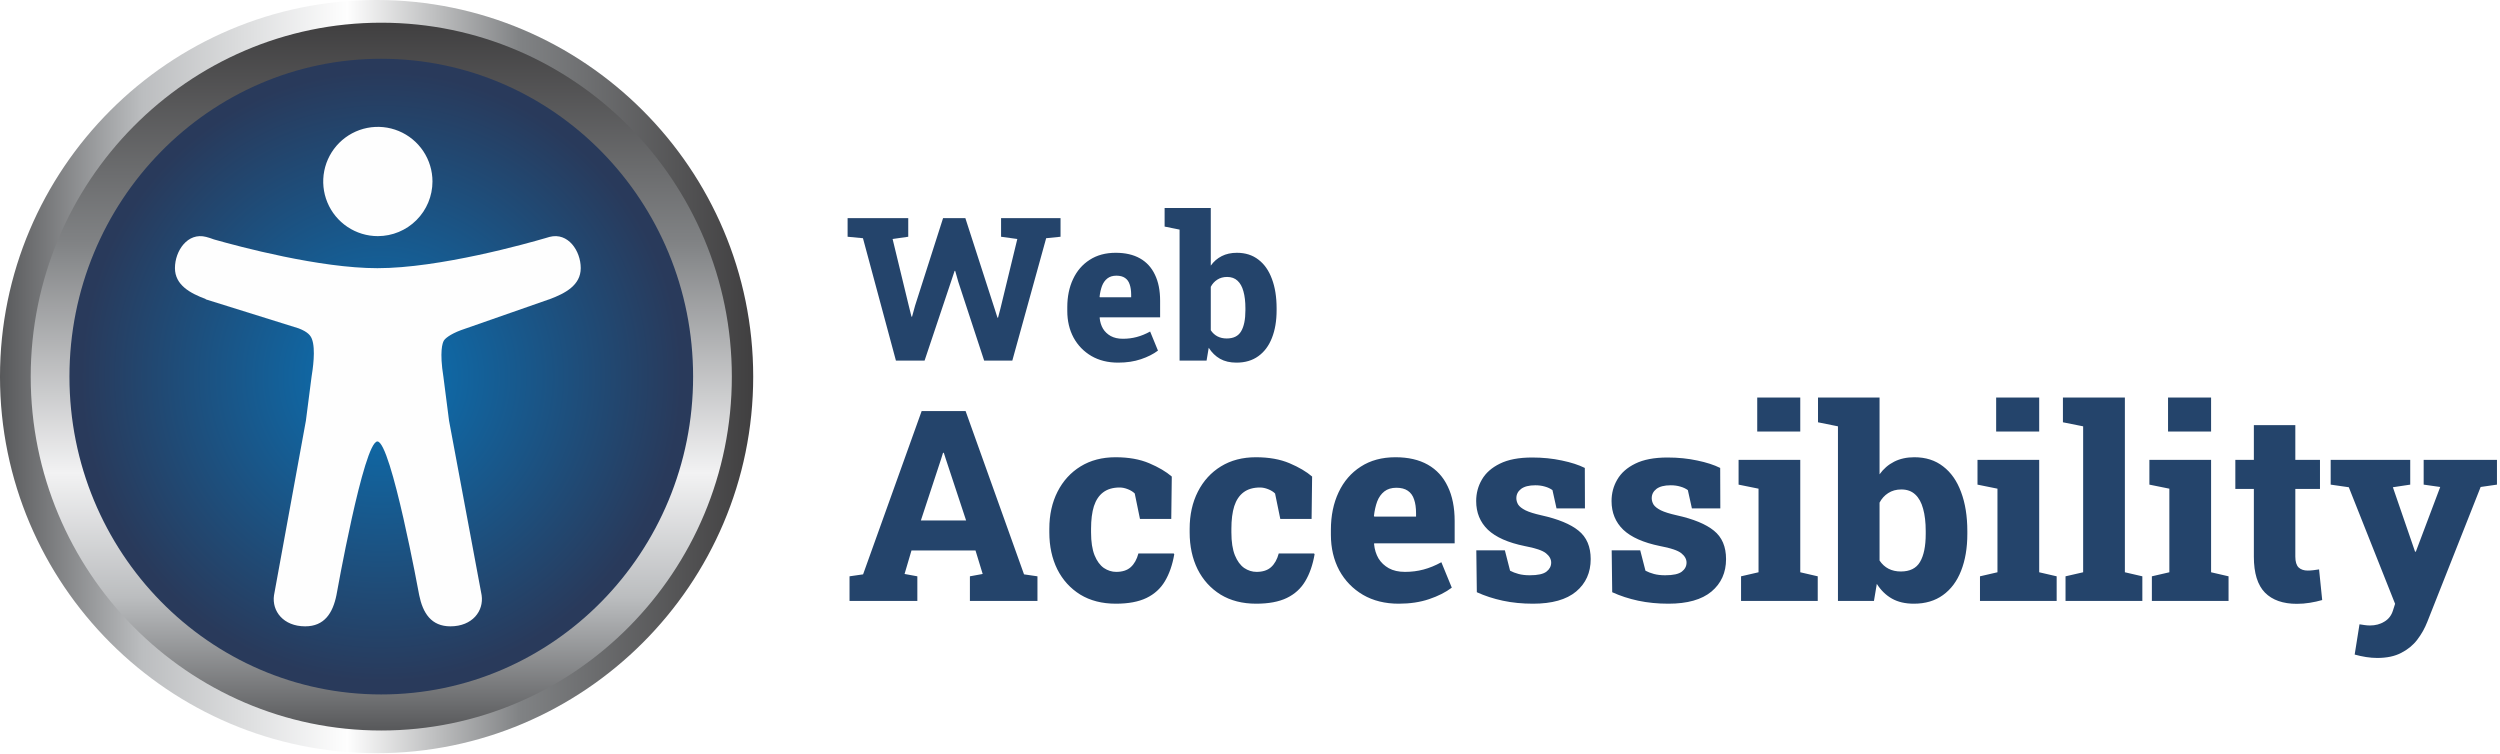
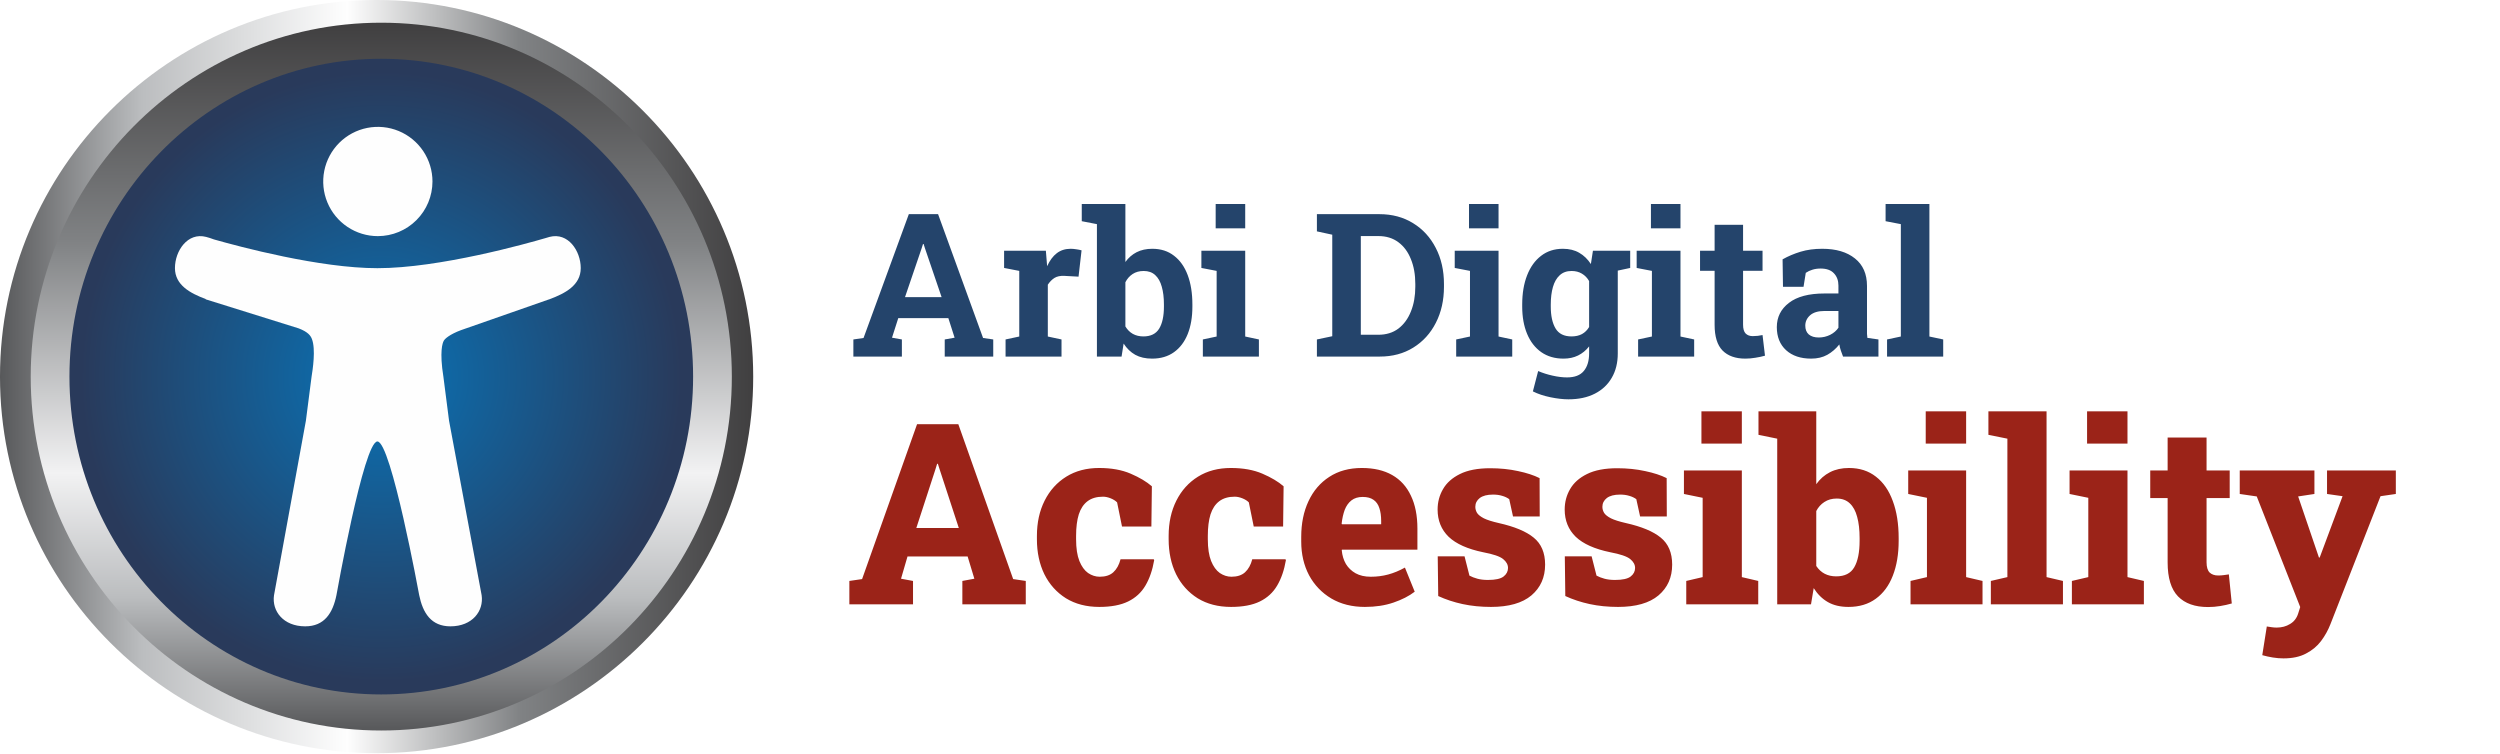
<svg xmlns="http://www.w3.org/2000/svg" width="1872" height="564" viewBox="0 0 1872 564" fill="none">
-   <path fill-rule="evenodd" clip-rule="evenodd" d="M564 282.05C564 437.533 437.433 564 281.95 564C126.467 564 0 437.533 0 282.05C0 126.567 126.467 0 281.95 0C437.433 0 564 126.567 564 282.05ZM450.54 282.05C450.54 189.101 374.899 113.46 281.95 113.46C189.001 113.46 113.36 189.101 113.36 282.05C113.36 374.999 189.001 450.64 281.95 450.64C374.899 450.64 450.54 374.999 450.54 282.05Z" fill="url(#paint0_linear_572_436)" />
-   <path fill-rule="evenodd" clip-rule="evenodd" d="M548 282.05C548 428.157 430.278 547 285.451 547C140.722 547 23 428.157 23 282.05C23 135.943 140.722 17 285.451 17C430.278 17 548 135.943 548 282.05ZM468.464 282.05C468.464 180.184 386.355 97.294 285.451 97.294C184.546 97.294 102.438 180.184 102.438 282.05C102.438 383.915 184.546 466.806 285.451 466.806C386.355 466.806 468.464 383.915 468.464 282.05Z" fill="url(#paint1_linear_572_436)" />
-   <path d="M519 282.05C519 413.433 414.448 520 285.451 520C156.552 520 52 413.433 52 282.05C52 150.567 156.552 44 285.451 44C414.448 44 519 150.567 519 282.05Z" fill="url(#paint2_radial_572_436)" />
-   <path d="M670.866 270L646.184 178.374L634.685 177.275V163.359H680.095V177.275L668.376 178.96L680.461 228.838L682.512 237.114H682.951L685.222 228.838L706.169 163.359H722.868L744.768 231.182L746.892 237.847H747.331L749.089 231.182L761.76 178.96L749.602 177.275V163.359H794.133V177.275L783.366 178.374L758.024 270H736.931L717.595 211.113L715.251 202.837H714.812L711.955 211.406L692.326 270H670.866ZM837.272 271.538C829.606 271.538 822.917 269.878 817.204 266.558C811.491 263.188 807.048 258.599 803.874 252.788C800.749 246.929 799.187 240.288 799.187 232.866V230.01C799.187 222.1 800.627 215.093 803.508 208.989C806.389 202.837 810.539 198.027 815.959 194.561C821.379 191.045 827.873 189.287 835.441 189.287C842.619 189.287 848.674 190.679 853.605 193.462C858.537 196.245 862.272 200.322 864.812 205.693C867.399 211.016 868.693 217.51 868.693 225.176V237.627H823.503L823.43 238.066C823.723 241.094 824.553 243.779 825.92 246.123C827.336 248.418 829.265 250.249 831.706 251.616C834.196 252.983 837.224 253.667 840.788 253.667C844.45 253.667 847.917 253.228 851.188 252.349C854.509 251.47 857.854 250.103 861.223 248.247L867.082 262.529C863.664 265.117 859.416 267.266 854.338 268.975C849.309 270.684 843.62 271.538 837.272 271.538ZM823.576 222.612H847.014V220.708C847.014 217.681 846.647 215.117 845.915 213.018C845.231 210.869 844.06 209.233 842.399 208.11C840.788 206.987 838.64 206.426 835.954 206.426C833.22 206.426 830.974 207.109 829.216 208.477C827.458 209.844 826.115 211.724 825.188 214.116C824.309 216.509 823.698 219.219 823.356 222.246L823.576 222.612ZM925.896 271.538C921.062 271.538 916.96 270.586 913.591 268.682C910.222 266.777 907.39 264.019 905.095 260.405L903.483 270H883.269V171.929L872.062 169.658V155.742H906.633V198.882C908.83 195.806 911.564 193.438 914.836 191.777C918.107 190.117 921.892 189.287 926.188 189.287C932.536 189.287 937.907 190.996 942.302 194.414C946.745 197.783 950.114 202.593 952.409 208.843C954.753 215.044 955.925 222.368 955.925 230.815V232.354C955.925 240.264 954.753 247.173 952.409 253.081C950.114 258.94 946.721 263.481 942.229 266.704C937.785 269.927 932.341 271.538 925.896 271.538ZM918.571 253.447C923.649 253.447 927.238 251.665 929.338 248.101C931.486 244.487 932.561 239.238 932.561 232.354V230.815C932.561 225.884 932.072 221.685 931.096 218.218C930.168 214.751 928.703 212.09 926.701 210.234C924.699 208.33 922.087 207.378 918.864 207.378C916.032 207.378 913.566 208.062 911.467 209.429C909.416 210.747 907.805 212.529 906.633 214.775V247.295C908 249.346 909.685 250.884 911.687 251.909C913.688 252.935 915.983 253.447 918.571 253.447ZM636.125 450V431.543L646.281 430.078L690.129 307.812H723.039L766.789 430.078L776.848 431.543V450H726.262V431.543L735.832 429.785L730.461 412.207H682.512L677.336 429.785L686.906 431.543V450H636.125ZM689.543 389.746H723.43L708.195 343.652L706.73 339.062H706.145L704.582 344.043L689.543 389.746ZM835.539 452.051C825.253 452.051 816.366 449.772 808.879 445.215C801.457 440.592 795.728 434.277 791.691 426.27C787.72 418.197 785.734 408.984 785.734 398.633V395.996C785.734 385.514 787.785 376.237 791.887 368.164C795.988 360.091 801.75 353.776 809.172 349.219C816.594 344.661 825.318 342.383 835.344 342.383C845.109 342.383 853.508 343.88 860.539 346.875C867.57 349.87 873.202 353.19 877.434 356.836L877.043 388.574H853.605L849.699 369.531C848.397 368.229 846.672 367.155 844.523 366.309C842.375 365.462 840.357 365.039 838.469 365.039C833.391 365.039 829.257 366.243 826.066 368.652C822.941 370.996 820.63 374.447 819.133 379.004C817.701 383.561 816.984 389.225 816.984 395.996V398.633C816.984 405.729 817.863 411.458 819.621 415.82C821.379 420.117 823.69 423.275 826.555 425.293C829.484 427.246 832.577 428.223 835.832 428.223C840.454 428.223 844.068 427.051 846.672 424.707C849.341 422.298 851.262 418.88 852.434 414.453H878.898L879.289 415.039C877.922 422.982 875.578 429.72 872.258 435.254C869.003 440.723 864.413 444.889 858.488 447.754C852.564 450.618 844.914 452.051 835.539 452.051ZM940.617 452.051C930.331 452.051 921.444 449.772 913.957 445.215C906.535 440.592 900.806 434.277 896.77 426.27C892.798 418.197 890.812 408.984 890.812 398.633V395.996C890.812 385.514 892.863 376.237 896.965 368.164C901.066 360.091 906.828 353.776 914.25 349.219C921.672 344.661 930.396 342.383 940.422 342.383C950.188 342.383 958.586 343.88 965.617 346.875C972.648 349.87 978.28 353.19 982.512 356.836L982.121 388.574H958.684L954.777 369.531C953.475 368.229 951.75 367.155 949.602 366.309C947.453 365.462 945.435 365.039 943.547 365.039C938.469 365.039 934.335 366.243 931.145 368.652C928.02 370.996 925.708 374.447 924.211 379.004C922.779 383.561 922.062 389.225 922.062 395.996V398.633C922.062 405.729 922.941 411.458 924.699 415.82C926.457 420.117 928.768 423.275 931.633 425.293C934.562 427.246 937.655 428.223 940.91 428.223C945.533 428.223 949.146 427.051 951.75 424.707C954.419 422.298 956.34 418.88 957.512 414.453H983.977L984.367 415.039C983 422.982 980.656 429.72 977.336 435.254C974.081 440.723 969.491 444.889 963.566 447.754C957.642 450.618 949.992 452.051 940.617 452.051ZM1047.36 452.051C1037.13 452.051 1028.21 449.837 1020.6 445.41C1012.98 440.918 1007.06 434.798 1002.82 427.051C998.658 419.238 996.574 410.384 996.574 400.488V396.68C996.574 386.133 998.495 376.79 1002.34 368.652C1006.18 360.449 1011.71 354.036 1018.94 349.414C1026.16 344.727 1034.82 342.383 1044.91 342.383C1054.48 342.383 1062.56 344.238 1069.13 347.949C1075.71 351.66 1080.69 357.096 1084.07 364.258C1087.52 371.354 1089.25 380.013 1089.25 390.234V406.836H1029L1028.9 407.422C1029.29 411.458 1030.4 415.039 1032.22 418.164C1034.11 421.224 1036.68 423.665 1039.93 425.488C1043.25 427.311 1047.29 428.223 1052.04 428.223C1056.93 428.223 1061.55 427.637 1065.91 426.465C1070.34 425.293 1074.8 423.47 1079.29 420.996L1087.1 440.039C1082.54 443.49 1076.88 446.354 1070.11 448.633C1063.4 450.911 1055.82 452.051 1047.36 452.051ZM1029.09 386.816H1060.34V384.277C1060.34 380.241 1059.86 376.823 1058.88 374.023C1057.97 371.159 1056.4 368.978 1054.19 367.48C1052.04 365.983 1049.18 365.234 1045.6 365.234C1041.95 365.234 1038.96 366.146 1036.61 367.969C1034.27 369.792 1032.48 372.298 1031.24 375.488C1030.07 378.678 1029.26 382.292 1028.8 386.328L1029.09 386.816ZM1147.94 452.051C1139.87 452.051 1132.32 451.302 1125.29 449.805C1118.32 448.307 1111.84 446.191 1105.85 443.457L1105.46 412.109H1126.85L1130.75 427.344C1132.58 428.32 1134.69 429.134 1137.1 429.785C1139.51 430.436 1142.31 430.762 1145.5 430.762C1151.49 430.762 1155.66 429.85 1158 428.027C1160.34 426.204 1161.52 423.958 1161.52 421.289C1161.52 418.685 1160.21 416.341 1157.61 414.258C1155.01 412.174 1149.7 410.384 1141.69 408.887C1129.26 406.348 1120.08 402.279 1114.15 396.68C1108.29 391.016 1105.36 383.854 1105.36 375.195C1105.36 369.336 1106.8 363.965 1109.66 359.082C1112.52 354.134 1117.02 350.163 1123.14 347.168C1129.32 344.108 1137.36 342.578 1147.26 342.578C1155.2 342.578 1162.62 343.327 1169.52 344.824C1176.42 346.257 1182.15 348.112 1186.71 350.391L1186.81 380.664H1165.52L1162.49 366.992C1160.86 365.82 1158.98 364.941 1156.83 364.355C1154.68 363.704 1152.27 363.379 1149.6 363.379C1144.91 363.379 1141.37 364.29 1138.96 366.113C1136.61 367.936 1135.44 370.247 1135.44 373.047C1135.44 374.674 1135.9 376.27 1136.81 377.832C1137.79 379.329 1139.61 380.762 1142.28 382.129C1144.95 383.431 1148.89 384.668 1154.09 385.84C1166.72 388.639 1176.03 392.48 1182.02 397.363C1188.08 402.246 1191.11 409.342 1191.11 418.652C1191.11 428.743 1187.46 436.849 1180.17 442.969C1172.88 449.023 1162.13 452.051 1147.94 452.051ZM1249.31 452.051C1241.24 452.051 1233.68 451.302 1226.65 449.805C1219.69 448.307 1213.21 446.191 1207.22 443.457L1206.83 412.109H1228.21L1232.12 427.344C1233.94 428.32 1236.06 429.134 1238.47 429.785C1240.88 430.436 1243.68 430.762 1246.87 430.762C1252.86 430.762 1257.02 429.85 1259.37 428.027C1261.71 426.204 1262.88 423.958 1262.88 421.289C1262.88 418.685 1261.58 416.341 1258.98 414.258C1256.37 412.174 1251.07 410.384 1243.06 408.887C1230.62 406.348 1221.44 402.279 1215.52 396.68C1209.66 391.016 1206.73 383.854 1206.73 375.195C1206.73 369.336 1208.16 363.965 1211.03 359.082C1213.89 354.134 1218.38 350.163 1224.5 347.168C1230.69 344.108 1238.73 342.578 1248.62 342.578C1256.57 342.578 1263.99 343.327 1270.89 344.824C1277.79 346.257 1283.52 348.112 1288.08 350.391L1288.18 380.664H1266.89L1263.86 366.992C1262.23 365.82 1260.34 364.941 1258.2 364.355C1256.05 363.704 1253.64 363.379 1250.97 363.379C1246.28 363.379 1242.73 364.29 1240.32 366.113C1237.98 367.936 1236.81 370.247 1236.81 373.047C1236.81 374.674 1237.26 376.27 1238.18 377.832C1239.15 379.329 1240.98 380.762 1243.64 382.129C1246.31 383.431 1250.25 384.668 1255.46 385.84C1268.09 388.639 1277.4 392.48 1283.39 397.363C1289.45 402.246 1292.47 409.342 1292.47 418.652C1292.47 428.743 1288.83 436.849 1281.54 442.969C1274.24 449.023 1263.5 452.051 1249.31 452.051ZM1303.7 450V431.543L1316.79 428.516V365.918L1301.85 362.891V344.336H1348.04V428.516L1361.12 431.543V450H1303.7ZM1315.81 323.145V297.656H1348.04V323.145H1315.81ZM1433.1 452.051C1426.65 452.051 1421.18 450.781 1416.69 448.242C1412.2 445.703 1408.42 442.025 1405.36 437.207L1403.21 450H1376.26V319.238L1361.32 316.211V297.656H1407.41V355.176C1410.34 351.074 1413.99 347.917 1418.35 345.703C1422.71 343.49 1427.76 342.383 1433.49 342.383C1441.95 342.383 1449.11 344.661 1454.97 349.219C1460.9 353.711 1465.39 360.124 1468.45 368.457C1471.57 376.725 1473.14 386.491 1473.14 397.754V399.805C1473.14 410.352 1471.57 419.564 1468.45 427.441C1465.39 435.254 1460.86 441.309 1454.88 445.605C1448.95 449.902 1441.69 452.051 1433.1 452.051ZM1423.33 427.93C1430.1 427.93 1434.89 425.553 1437.69 420.801C1440.55 415.983 1441.98 408.984 1441.98 399.805V397.754C1441.98 391.178 1441.33 385.579 1440.03 380.957C1438.79 376.335 1436.84 372.786 1434.17 370.312C1431.5 367.773 1428.02 366.504 1423.72 366.504C1419.95 366.504 1416.66 367.415 1413.86 369.238C1411.12 370.996 1408.98 373.372 1407.41 376.367V419.727C1409.24 422.461 1411.48 424.512 1414.15 425.879C1416.82 427.246 1419.88 427.93 1423.33 427.93ZM1482.61 450V431.543L1495.7 428.516V365.918L1480.75 362.891V344.336H1526.95V428.516L1540.03 431.543V450H1482.61ZM1494.72 323.145V297.656H1526.95V323.145H1494.72ZM1546.67 450V431.543L1559.86 428.516V319.238L1544.72 316.211V297.656H1591.11V428.516L1604.19 431.543V450H1546.67ZM1611.32 450V431.543L1624.41 428.516V365.918L1609.46 362.891V344.336H1655.66V428.516L1668.74 431.543V450H1611.32ZM1623.43 323.145V297.656H1655.66V323.145H1623.43ZM1719.91 452.148C1709.5 452.148 1701.52 449.349 1695.99 443.75C1690.45 438.086 1687.69 429.134 1687.69 416.895V366.113H1673.82V344.336H1687.69V318.359H1718.74V344.336H1737.2V366.113H1718.74V416.797C1718.74 420.573 1719.56 423.275 1721.18 424.902C1722.88 426.465 1725.15 427.246 1728.02 427.246C1729.45 427.246 1730.92 427.148 1732.41 426.953C1733.91 426.758 1735.28 426.562 1736.52 426.367L1738.86 449.316C1735.93 450.163 1732.84 450.846 1729.58 451.367C1726.39 451.888 1723.17 452.148 1719.91 452.148ZM1780.07 492.676C1777.4 492.676 1774.6 492.448 1771.67 491.992C1768.81 491.536 1765.98 490.918 1763.18 490.137L1766.79 467.48C1768.09 467.741 1769.39 467.936 1770.7 468.066C1772.06 468.262 1773.36 468.359 1774.6 468.359C1778.7 468.359 1782.28 467.415 1785.34 465.527C1788.47 463.704 1790.62 460.97 1791.79 457.324L1793.45 452.148L1758.78 364.844L1745.21 362.891V344.336H1804.78V362.891L1791.79 364.844L1807.22 409.668L1808.39 413.086H1808.98L1827.24 364.648L1814.84 362.891V344.336H1869.72V362.891L1857.51 364.648L1817.57 465.625C1815.68 470.443 1813.18 474.902 1810.05 479.004C1806.93 483.105 1802.92 486.393 1798.04 488.867C1793.22 491.406 1787.23 492.676 1780.07 492.676Z" fill="#24446B" />
-   <path d="M282.93 176.813C274.84 176.813 266.931 174.413 260.204 169.919C253.477 165.424 248.234 159.035 245.138 151.56C242.042 144.086 241.232 135.861 242.81 127.926C244.388 119.991 248.284 112.702 254.005 106.981C259.726 101.26 267.015 97.364 274.95 95.786C282.885 94.208 291.11 95.018 298.584 98.114C306.059 101.21 312.448 106.453 316.942 113.18C321.437 119.907 323.836 127.816 323.836 135.906C323.825 146.752 319.511 157.15 311.842 164.819C304.174 172.487 293.776 176.801 282.93 176.813Z" fill="#FEFEFE" />
+   <path fill-rule="evenodd" clip-rule="evenodd" d="M564 282.05C564 437.533 437.433 564 281.95 564C126.467 564 0 437.533 0 282.05C0 126.567 126.467 0 281.95 0C437.433 0 564 126.567 564 282.05ZM450.54 282.05C450.54 189.101 374.899 113.46 281.95 113.46C189.001 113.46 113.36 189.101 113.36 282.05C113.36 374.999 189.001 450.64 281.95 450.64C374.899 450.64 450.54 374.999 450.54 282.05Z" fill="url(#paint0_linear_1071_2)" />
+   <path fill-rule="evenodd" clip-rule="evenodd" d="M548 282.05C548 428.157 430.278 547 285.451 547C140.722 547 23 428.157 23 282.05C23 135.943 140.722 17 285.451 17C430.278 17 548 135.943 548 282.05ZM468.464 282.05C468.464 180.184 386.355 97.294 285.451 97.294C184.546 97.294 102.438 180.184 102.438 282.05C102.438 383.915 184.546 466.806 285.451 466.806C386.355 466.806 468.464 383.915 468.464 282.05Z" fill="url(#paint1_linear_1071_2)" />
+   <path d="M519 282.05C519 413.433 414.448 520 285.451 520C156.552 520 52 413.433 52 282.05C52 150.567 156.552 44 285.451 44C414.448 44 519 150.567 519 282.05Z" fill="url(#paint2_radial_1071_2)" />
+   <path d="M636 452.517V435.008L645.534 433.618L686.695 317.634H717.588L758.657 433.618L768.099 435.008V452.517H720.613V435.008L729.597 433.34L724.555 416.665H679.544L674.686 433.34L683.669 435.008V452.517H636ZM686.145 395.358H717.955L703.654 351.633L702.278 347.279H701.729L700.262 352.004L686.145 395.358ZM823.194 454.462C813.538 454.462 805.196 452.3 798.168 447.978C791.2 443.592 785.822 437.601 782.033 430.006C778.305 422.348 776.441 413.608 776.441 403.789V401.287C776.441 391.344 778.366 382.544 782.217 374.885C786.067 367.227 791.475 361.237 798.443 356.914C805.41 352.59 813.599 350.429 823.011 350.429C832.177 350.429 840.062 351.849 846.662 354.69C853.262 357.531 858.549 360.681 862.522 364.139L862.155 394.247H840.153L836.486 376.182C835.264 374.947 833.645 373.928 831.627 373.126C829.611 372.322 827.717 371.921 825.944 371.921C821.177 371.921 817.297 373.063 814.301 375.348C811.368 377.572 809.198 380.846 807.793 385.168C806.449 389.491 805.776 394.864 805.776 401.287V403.789C805.776 410.52 806.601 415.955 808.251 420.093C809.902 424.169 812.071 427.165 814.76 429.079C817.51 430.932 820.413 431.859 823.469 431.859C827.808 431.859 831.2 430.747 833.645 428.523C836.15 426.238 837.953 422.996 839.054 418.796H863.896L864.263 419.352C862.98 426.887 860.779 433.279 857.663 438.528C854.607 443.716 850.298 447.668 844.737 450.386C839.176 453.103 831.994 454.462 823.194 454.462ZM921.833 454.462C912.177 454.462 903.835 452.3 896.806 447.978C889.839 443.592 884.461 437.601 880.673 430.006C876.944 422.348 875.08 413.608 875.08 403.789V401.287C875.08 391.344 877.005 382.544 880.856 374.885C884.705 367.227 890.114 361.237 897.081 356.914C904.049 352.59 912.238 350.429 921.65 350.429C930.817 350.429 938.701 351.849 945.301 354.69C951.901 357.531 957.188 360.681 961.16 364.139L960.793 394.247H938.793L935.125 376.182C933.903 374.947 932.283 373.928 930.267 373.126C928.25 372.322 926.355 371.921 924.583 371.921C919.816 371.921 915.936 373.063 912.941 375.348C910.008 377.572 907.837 380.846 906.432 385.168C905.088 389.491 904.415 394.864 904.415 401.287V403.789C904.415 410.52 905.24 415.955 906.89 420.093C908.54 424.169 910.71 427.165 913.399 429.079C916.149 430.932 919.052 431.859 922.108 431.859C926.447 431.859 929.839 430.747 932.283 428.523C934.789 426.238 936.592 422.996 937.692 418.796H962.536L962.902 419.352C961.618 426.887 959.418 433.279 956.302 438.528C953.246 443.716 948.937 447.668 943.375 450.386C937.814 453.103 930.633 454.462 921.833 454.462ZM1022.03 454.462C1012.43 454.462 1004.06 452.362 996.914 448.163C989.761 443.901 984.204 438.096 980.224 430.747C976.317 423.335 974.361 414.936 974.361 405.549V401.936C974.361 391.931 976.164 383.068 979.773 375.348C983.378 367.567 988.569 361.483 995.356 357.099C1002.13 352.653 1010.26 350.429 1019.73 350.429C1028.72 350.429 1036.3 352.189 1042.47 355.709C1048.65 359.229 1053.32 364.386 1056.49 371.18C1059.73 377.911 1061.36 386.126 1061.36 395.821V411.57H1004.8L1004.71 412.126C1005.07 415.955 1006.11 419.352 1007.82 422.316C1009.6 425.219 1012.01 427.535 1015.06 429.264C1018.18 430.993 1021.97 431.859 1026.43 431.859C1031.02 431.859 1035.35 431.303 1039.45 430.191C1043.61 429.079 1047.79 427.35 1052.01 425.003L1059.34 443.067C1055.06 446.341 1049.75 449.058 1043.39 451.22C1037.09 453.381 1029.98 454.462 1022.03 454.462ZM1004.88 392.579H1034.22V390.17C1034.22 386.342 1033.77 383.099 1032.85 380.443C1031.99 377.726 1030.52 375.658 1028.45 374.236C1026.43 372.816 1023.74 372.106 1020.38 372.106C1016.96 372.106 1014.15 372.971 1011.94 374.7C1009.75 376.43 1008.07 378.807 1006.9 381.833C1005.8 384.859 1005.04 388.287 1004.61 392.116L1004.88 392.579ZM1116.45 454.462C1108.88 454.462 1101.79 453.752 1095.19 452.332C1088.65 450.911 1082.56 448.903 1076.94 446.31L1076.57 416.572H1096.65L1100.31 431.025C1102.03 431.951 1104.01 432.723 1106.28 433.34C1108.54 433.958 1111.17 434.267 1114.16 434.267C1119.78 434.267 1123.7 433.402 1125.89 431.673C1128.09 429.943 1129.2 427.813 1129.2 425.281C1129.2 422.811 1127.97 420.587 1125.53 418.611C1123.09 416.634 1118.1 414.936 1110.58 413.516C1098.92 411.107 1090.3 407.248 1084.73 401.936C1079.23 396.563 1076.48 389.769 1076.48 381.555C1076.48 375.997 1077.83 370.902 1080.52 366.27C1083.2 361.576 1087.43 357.809 1093.17 354.968C1098.97 352.065 1106.52 350.614 1115.81 350.614C1123.27 350.614 1130.23 351.324 1136.71 352.745C1143.19 354.104 1148.56 355.864 1152.85 358.025L1152.94 386.743H1132.95L1130.11 373.774C1128.58 372.662 1126.81 371.828 1124.8 371.272C1122.78 370.654 1120.52 370.346 1118.01 370.346C1113.61 370.346 1110.28 371.21 1108.02 372.94C1105.82 374.669 1104.72 376.861 1104.72 379.517C1104.72 381.061 1105.15 382.575 1106 384.057C1106.92 385.477 1108.63 386.836 1111.14 388.133C1113.64 389.368 1117.34 390.541 1122.22 391.653C1134.08 394.308 1142.82 397.952 1148.44 402.584C1154.13 407.216 1156.98 413.948 1156.98 422.779C1156.98 432.352 1153.55 440.041 1146.71 445.847C1139.86 451.59 1129.77 454.462 1116.45 454.462ZM1211.61 454.462C1204.03 454.462 1196.94 453.752 1190.34 452.332C1183.8 450.911 1177.72 448.903 1172.1 446.31L1171.73 416.572H1191.8L1195.47 431.025C1197.18 431.951 1199.17 432.723 1201.43 433.34C1203.7 433.958 1206.32 434.267 1209.32 434.267C1214.94 434.267 1218.85 433.402 1221.05 431.673C1223.25 429.943 1224.35 427.813 1224.35 425.281C1224.35 422.811 1223.13 420.587 1220.69 418.611C1218.24 416.634 1213.26 414.936 1205.74 413.516C1194.06 411.107 1185.45 407.248 1179.89 401.936C1174.39 396.563 1171.64 389.769 1171.64 381.555C1171.64 375.997 1172.98 370.902 1175.67 366.27C1178.36 361.576 1182.57 357.809 1188.32 354.968C1194.13 352.065 1201.68 350.614 1210.96 350.614C1218.42 350.614 1225.39 351.324 1231.87 352.745C1238.34 354.104 1243.72 355.864 1248 358.025L1248.1 386.743H1228.11L1225.27 373.774C1223.74 372.662 1221.96 371.828 1219.95 371.272C1217.94 370.654 1215.67 370.346 1213.17 370.346C1208.76 370.346 1205.43 371.21 1203.17 372.94C1200.97 374.669 1199.87 376.861 1199.87 379.517C1199.87 381.061 1200.3 382.575 1201.16 384.057C1202.07 385.477 1203.79 386.836 1206.29 388.133C1208.79 389.368 1212.49 390.541 1217.38 391.653C1229.24 394.308 1237.98 397.952 1243.6 402.584C1249.29 407.216 1252.12 413.948 1252.12 422.779C1252.12 432.352 1248.71 440.041 1241.86 445.847C1235.01 451.59 1224.93 454.462 1211.61 454.462ZM1262.67 452.517V435.008L1274.95 432.136V372.755L1260.93 369.883V352.282H1304.29V432.136L1316.57 435.008V452.517H1262.67ZM1274.03 332.179V308H1304.29V332.179H1274.03ZM1384.14 454.462C1378.08 454.462 1372.95 453.258 1368.73 450.849C1364.52 448.44 1360.97 444.951 1358.1 440.381L1356.08 452.517H1330.78V328.473L1316.75 325.602V308H1360.02V362.565C1362.77 358.673 1366.2 355.679 1370.29 353.578C1374.38 351.479 1379.12 350.429 1384.5 350.429C1392.44 350.429 1399.17 352.59 1404.67 356.914C1410.23 361.175 1414.45 367.258 1417.32 375.163C1420.25 383.006 1421.72 392.271 1421.72 402.955V404.901C1421.72 414.906 1420.25 423.644 1417.32 431.117C1414.45 438.528 1410.2 444.272 1404.58 448.347C1399.01 452.424 1392.2 454.462 1384.14 454.462ZM1374.96 431.581C1381.32 431.581 1385.82 429.326 1388.44 424.818C1391.13 420.247 1392.47 413.608 1392.47 404.901V402.955C1392.47 396.717 1391.86 391.406 1390.64 387.021C1389.48 382.637 1387.65 379.27 1385.14 376.923C1382.63 374.514 1379.37 373.311 1375.33 373.311C1371.79 373.311 1368.7 374.175 1366.08 375.904C1363.5 377.572 1361.49 379.826 1360.02 382.667V423.799C1361.74 426.393 1363.84 428.338 1366.35 429.635C1368.85 430.932 1371.73 431.581 1374.96 431.581ZM1430.61 452.517V435.008L1442.9 432.136V372.755L1428.87 369.883V352.282H1472.24V432.136L1484.51 435.008V452.517H1430.61ZM1441.98 332.179V308H1472.24V332.179H1441.98ZM1490.75 452.517V435.008L1503.13 432.136V328.473L1488.92 325.602V308H1532.46V432.136L1544.74 435.008V452.517H1490.75ZM1551.43 452.517V435.008L1563.72 432.136V372.755L1549.69 369.883V352.282H1593.06V432.136L1605.34 435.008V452.517H1551.43ZM1562.8 332.179V308H1593.06V332.179H1562.8ZM1653.37 454.554C1643.6 454.554 1636.11 451.899 1630.92 446.588C1625.72 441.215 1623.12 432.723 1623.12 421.113V372.94H1610.1V352.282H1623.12V327.639H1652.27V352.282H1669.6V372.94H1652.27V421.02C1652.27 424.602 1653.04 427.165 1654.56 428.708C1656.16 430.191 1658.29 430.932 1660.98 430.932C1662.33 430.932 1663.71 430.839 1665.1 430.654C1666.51 430.469 1667.8 430.283 1668.96 430.098L1671.16 451.868C1668.41 452.671 1665.51 453.319 1662.45 453.813C1659.45 454.308 1656.43 454.554 1653.37 454.554ZM1709.84 493C1707.34 493 1704.71 492.784 1701.96 492.351C1699.27 491.919 1696.62 491.332 1693.99 490.591L1697.38 469.099C1698.6 469.346 1699.82 469.531 1701.05 469.654C1702.32 469.84 1703.55 469.932 1704.71 469.932C1708.56 469.932 1711.92 469.037 1714.79 467.246C1717.73 465.517 1719.75 462.923 1720.85 459.464L1722.4 454.554L1689.86 371.736L1677.12 369.883V352.282H1733.04V369.883L1720.85 371.736L1735.33 414.257L1736.43 417.499H1736.98L1754.12 371.55L1742.48 369.883V352.282H1794V369.883L1782.54 371.55L1745.05 467.339C1743.27 471.909 1740.92 476.139 1737.99 480.03C1735.06 483.921 1731.29 487.04 1726.71 489.387C1722.19 491.795 1716.57 493 1709.84 493Z" fill="#9B2318" />
+   <path d="M282.929 176.813C274.839 176.813 266.93 174.413 260.203 169.919C253.476 165.424 248.233 159.035 245.137 151.56C242.041 144.086 241.231 135.861 242.809 127.926C244.387 119.991 248.283 112.702 254.004 106.981C259.725 101.26 267.014 97.364 274.949 95.786C282.884 94.208 291.109 95.018 298.583 98.114C306.058 101.21 312.447 106.453 316.941 113.18C321.436 119.907 323.835 127.816 323.835 135.906C323.824 146.752 319.51 157.15 311.841 164.819C304.173 172.487 293.775 176.801 282.929 176.813Z" fill="#FEFEFE" />
  <path d="M411.493 177.397L411.164 177.484L410.857 177.579C410.127 177.784 409.396 178.003 408.666 178.23C395.072 182.218 329.096 200.816 282.616 200.816C239.423 200.816 179.415 184.745 160.219 179.289C158.308 178.55 156.357 177.921 154.375 177.404C140.496 173.752 131 187.85 131 200.735C131 213.497 142.468 219.574 154.046 223.935V224.14L223.602 245.864C230.709 248.588 232.608 251.371 233.536 253.782C236.553 261.518 234.142 276.836 233.288 282.183L229.051 315.054L205.537 443.755C205.464 444.106 205.398 444.463 205.34 444.829L205.172 445.756C203.477 457.553 212.14 469 228.547 469C242.864 469 249.183 459.117 251.922 445.669C251.922 445.669 272.375 330.569 282.601 330.569C292.828 330.569 313.895 445.669 313.895 445.669C316.634 459.117 322.953 469 337.27 469C353.72 469 362.383 457.502 360.645 445.669C360.491 444.661 360.309 443.667 360.09 442.703L336.254 315.068L332.025 282.197C328.964 263.052 331.426 256.726 332.259 255.243C332.281 255.208 332.301 255.171 332.317 255.133C333.106 253.672 336.7 250.4 345.086 247.252L410.302 224.454C410.703 224.347 411.098 224.22 411.485 224.074C423.173 219.691 434.86 213.628 434.86 200.75C434.86 187.872 425.372 173.752 411.493 177.397Z" fill="#FEFEFE" />
+   <path d="M639.003 267V254.183L646.62 253.084L680.531 160.359H702.431L736.122 253.084L743.739 254.183V267H707.411V254.183L714.809 252.864L710.121 238.216H672.621L667.934 252.864L675.331 254.183V267H639.003ZM677.675 222.469H705.067L692.616 185.921L691.591 182.698H691.151L690.053 186.141L677.675 222.469ZM752.968 267V254.183L763.222 251.985V202.84L751.869 200.643V187.752H783.144L783.949 197.566L784.096 199.324C786.049 195.027 788.466 191.78 791.347 189.583C794.228 187.386 797.67 186.287 801.674 186.287C802.943 186.287 804.335 186.409 805.849 186.653C807.362 186.849 808.705 187.117 809.877 187.459L807.606 207.161L796.986 206.575C793.959 206.429 791.493 206.941 789.589 208.113C787.733 209.285 786.073 210.97 784.608 213.167V251.985L794.862 254.183V267H752.968ZM862.685 268.538C857.753 268.538 853.554 267.586 850.087 265.682C846.62 263.729 843.715 260.921 841.371 257.259L839.833 267H821.376V167.83L810.023 165.633V152.742H842.689V196.175C844.984 193.001 847.792 190.56 851.112 188.851C854.481 187.142 858.388 186.287 862.831 186.287C869.228 186.287 874.647 188.021 879.091 191.487C883.583 194.905 887.001 199.739 889.345 205.989C891.688 212.239 892.86 219.588 892.86 228.035V229.573C892.86 237.435 891.688 244.295 889.345 250.154C887.001 255.965 883.583 260.481 879.091 263.704C874.599 266.927 869.13 268.538 862.685 268.538ZM856.166 251.912C861.635 251.912 865.565 249.983 867.958 246.126C870.351 242.22 871.547 236.702 871.547 229.573V228.035C871.547 222.859 871.01 218.416 869.936 214.705C868.91 210.945 867.274 208.04 865.028 205.989C862.831 203.938 859.95 202.913 856.386 202.913C853.163 202.913 850.404 203.67 848.109 205.184C845.814 206.697 844.008 208.748 842.689 211.336V244.441C844.154 246.883 846.01 248.738 848.256 250.008C850.551 251.277 853.188 251.912 856.166 251.912ZM900.697 267V254.183L911.024 251.985V202.84L899.599 200.643V187.752H932.411V251.985L942.665 254.183V267H900.697ZM910.292 170.979V152.742H932.411V170.979H910.292ZM986.098 267V254.183L997.597 251.766V175.74L986.098 173.25V160.359H997.597H1032.9C1042.42 160.359 1050.82 162.605 1058.09 167.098C1065.37 171.541 1071.03 177.718 1075.09 185.628C1079.19 193.489 1081.24 202.522 1081.24 212.728V214.705C1081.24 224.812 1079.21 233.821 1075.16 241.731C1071.16 249.593 1065.54 255.77 1058.31 260.262C1051.09 264.754 1042.71 267 1033.19 267H986.098ZM1018.98 250.667H1032.09C1038 250.667 1043.01 249.129 1047.11 246.053C1051.21 242.928 1054.33 238.655 1056.48 233.235C1058.68 227.815 1059.78 221.639 1059.78 214.705V212.654C1059.78 205.623 1058.68 199.422 1056.48 194.051C1054.33 188.631 1051.21 184.407 1047.11 181.38C1043.01 178.304 1038 176.766 1032.09 176.766H1018.98V250.667ZM1090.39 267V254.183L1100.72 251.985V202.84L1089.3 200.643V187.752H1122.11V251.985L1132.36 254.183V267H1090.39ZM1099.99 170.979V152.742H1122.11V170.979H1099.99ZM1174.48 299.007C1170.47 299.007 1165.98 298.494 1161 297.469C1156.02 296.443 1151.62 294.979 1147.82 293.074L1151.77 277.84C1155.19 279.305 1158.8 280.452 1162.61 281.282C1166.47 282.161 1170.06 282.601 1173.38 282.601C1179.09 282.601 1183.27 281.014 1185.9 277.84C1188.59 274.666 1189.93 270.247 1189.93 264.583V259.383C1187.59 262.361 1184.83 264.632 1181.65 266.194C1178.48 267.757 1174.84 268.538 1170.74 268.538C1164.3 268.538 1158.75 266.927 1154.12 263.704C1149.48 260.433 1145.94 255.867 1143.5 250.008C1141.05 244.148 1139.83 237.337 1139.83 229.573V228.035C1139.83 219.686 1141.05 212.386 1143.5 206.136C1145.94 199.886 1149.43 195.027 1153.97 191.561C1158.51 188.045 1163.95 186.287 1170.3 186.287C1175.04 186.287 1179.12 187.288 1182.53 189.29C1185.95 191.243 1188.86 194.051 1191.25 197.713L1192.79 187.752H1211.39V264.656C1211.39 271.639 1209.9 277.693 1206.92 282.82C1203.99 287.947 1199.77 291.927 1194.25 294.759C1188.73 297.591 1182.14 299.007 1174.48 299.007ZM1176.75 251.912C1179.77 251.912 1182.39 251.326 1184.58 250.154C1186.78 248.934 1188.56 247.176 1189.93 244.881V210.457C1188.56 208.064 1186.76 206.209 1184.51 204.891C1182.31 203.572 1179.75 202.913 1176.82 202.913C1173.16 202.913 1170.18 203.987 1167.88 206.136C1165.59 208.235 1163.91 211.165 1162.83 214.925C1161.76 218.636 1161.22 223.006 1161.22 228.035V229.573C1161.22 236.507 1162.42 241.976 1164.81 245.979C1167.2 249.935 1171.18 251.912 1176.75 251.912ZM1208.68 203.206L1199.38 187.752H1220.69V200.643L1208.68 203.206ZM1226.62 267V254.183L1236.95 251.985V202.84L1225.53 200.643V187.752H1258.34V251.985L1268.59 254.183V267H1226.62ZM1236.22 170.979V152.742H1258.34V170.979H1236.22ZM1306.9 268.538C1299.53 268.538 1293.84 266.512 1289.83 262.459C1285.88 258.406 1283.9 251.985 1283.9 243.196V202.767H1272.99V187.752H1283.9V168.343H1305.21V187.752H1319.79V202.767H1305.21V243.123C1305.21 246.199 1305.85 248.396 1307.12 249.715C1308.44 251.033 1310.22 251.692 1312.46 251.692C1313.69 251.692 1314.96 251.619 1316.27 251.473C1317.64 251.277 1318.81 251.082 1319.79 250.887L1321.62 266.341C1319.42 266.976 1317.03 267.488 1314.44 267.879C1311.9 268.318 1309.39 268.538 1306.9 268.538ZM1356.19 268.538C1348.33 268.538 1342.08 266.438 1337.44 262.239C1332.8 257.991 1330.48 252.229 1330.48 244.954C1330.48 237.483 1333.51 231.429 1339.56 226.79C1345.62 222.103 1354.48 219.759 1366.15 219.759H1376.62V213.899C1376.62 210.091 1375.5 207.015 1373.26 204.671C1371.06 202.278 1367.74 201.082 1363.29 201.082C1361 201.082 1358.95 201.375 1357.14 201.961C1355.34 202.498 1353.68 203.279 1352.16 204.305L1350.48 214.778H1335.1L1334.8 194.197C1338.95 191.854 1343.45 189.949 1348.28 188.484C1353.11 187.02 1358.51 186.287 1364.47 186.287C1374.82 186.287 1383 188.704 1389 193.538C1395.01 198.323 1398.01 205.184 1398.01 214.119V246.785C1398.01 247.859 1398.01 248.934 1398.01 250.008C1398.06 251.033 1398.16 252.034 1398.3 253.011L1406.58 254.183V267H1380.07C1379.53 265.633 1378.99 264.168 1378.46 262.605C1377.92 261.043 1377.53 259.48 1377.28 257.918C1374.75 261.141 1371.74 263.729 1368.28 265.682C1364.86 267.586 1360.83 268.538 1356.19 268.538ZM1361.9 252.718C1364.88 252.718 1367.71 252.059 1370.4 250.74C1373.08 249.373 1375.16 247.591 1376.62 245.394V232.869H1366.08C1361.39 232.869 1357.83 233.943 1355.38 236.092C1352.99 238.24 1351.8 240.828 1351.8 243.855C1351.8 246.688 1352.67 248.885 1354.43 250.447C1356.24 251.961 1358.73 252.718 1361.9 252.718ZM1413.03 267V254.183L1423.35 251.985V167.83L1411.93 165.633V152.742H1444.74V251.985L1455.07 254.183V267H1413.03Z" fill="#24446B" />
  <defs>
-     <linearGradient id="paint0_linear_572_436" x1="-0.012" y1="0.025" x2="563.987" y2="0.025" gradientUnits="userSpaceOnUse">
+     <linearGradient id="paint0_linear_1071_2" x1="-0.012" y1="0.025" x2="563.987" y2="0.025" gradientUnits="userSpaceOnUse">
      <stop stop-color="#57585A" />
      <stop offset="0.188" stop-color="#BBBDBF" />
      <stop offset="0.461" stop-color="#FEFEFE" />
      <stop offset="0.691" stop-color="#808284" />
      <stop offset="1" stop-color="#403F40" />
    </linearGradient>
-     <linearGradient id="paint1_linear_572_436" x1="22.968" y1="547.032" x2="22.968" y2="17.013" gradientUnits="userSpaceOnUse">
+     <linearGradient id="paint1_linear_1071_2" x1="22.968" y1="547.032" x2="22.968" y2="17.013" gradientUnits="userSpaceOnUse">
      <stop stop-color="#57585A" />
      <stop offset="0.188" stop-color="#BBBDBF" />
      <stop offset="0.364" stop-color="#F2F2F3" />
      <stop offset="0.691" stop-color="#808284" />
      <stop offset="1" stop-color="#403F40" />
    </linearGradient>
-     <radialGradient id="paint2_radial_572_436" cx="0" cy="0" r="1" gradientUnits="userSpaceOnUse" gradientTransform="translate(285.485 282.025) scale(265.036 270.143)">
+     <radialGradient id="paint2_radial_1071_2" cx="0" cy="0" r="1" gradientUnits="userSpaceOnUse" gradientTransform="translate(285.485 282.025) scale(265.036 270.143)">
      <stop stop-color="#0973B7" />
      <stop offset="0.848" stop-color="#293A5B" />
    </radialGradient>
  </defs>
</svg>
